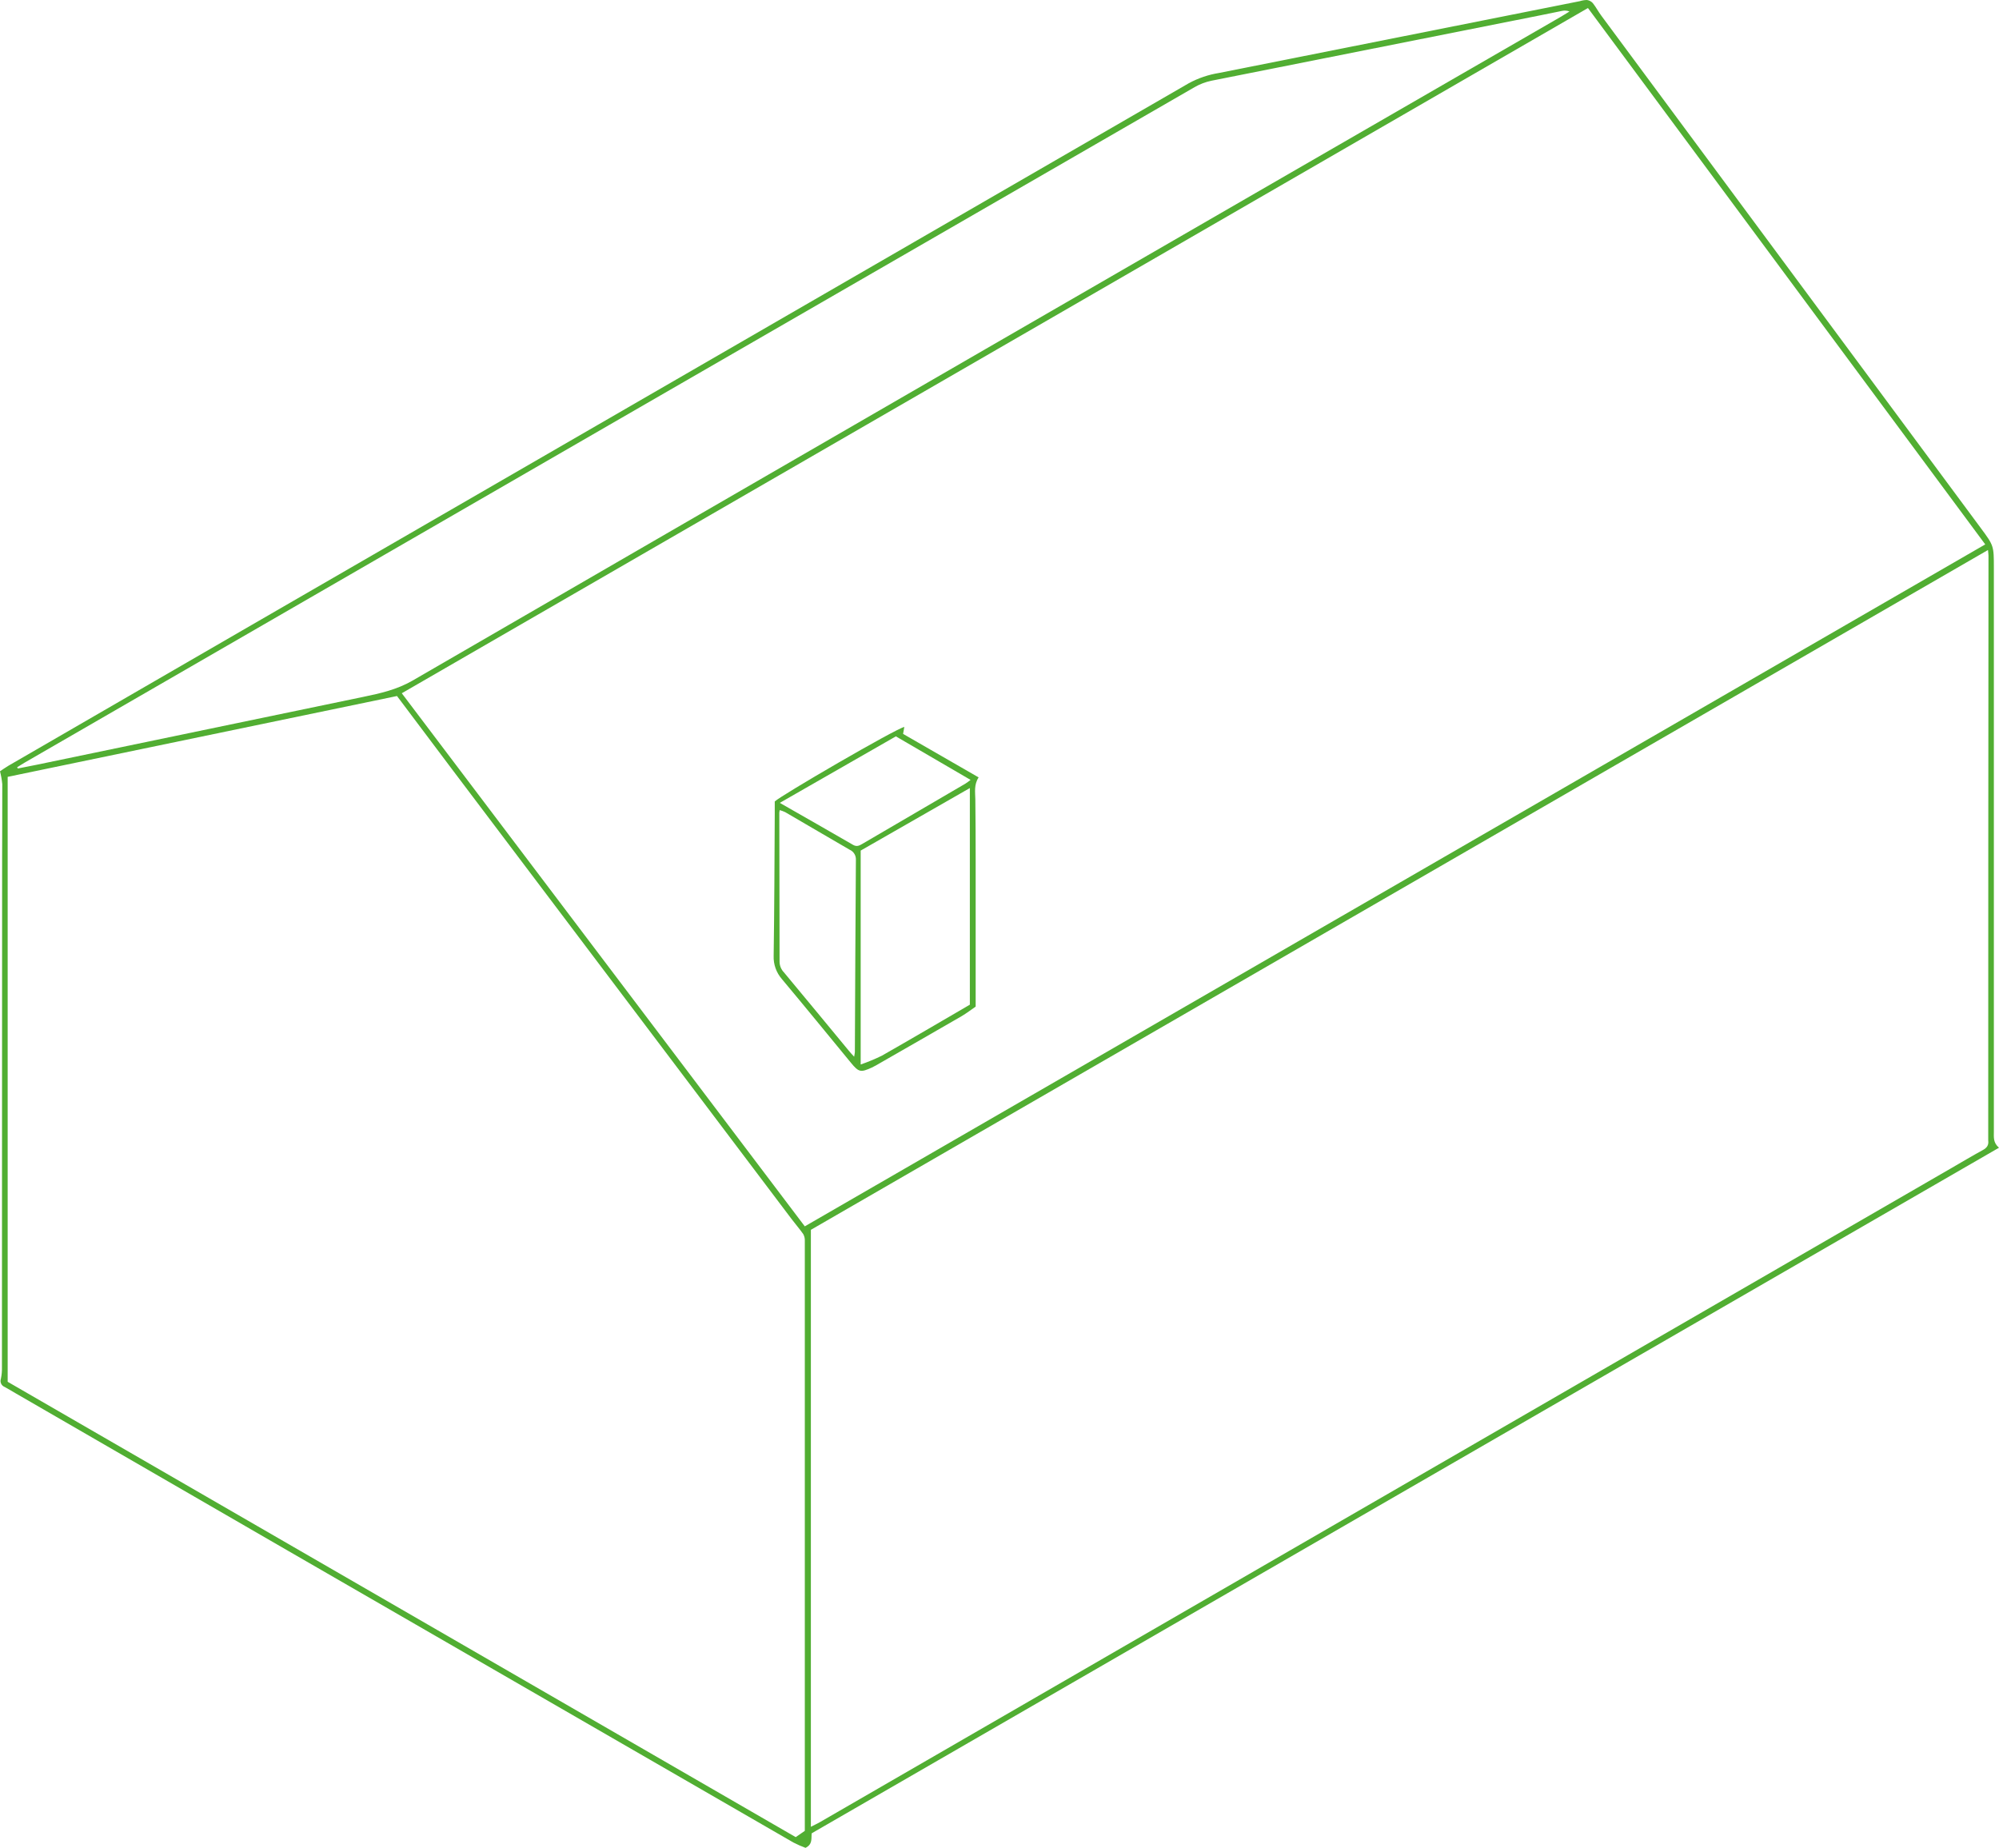
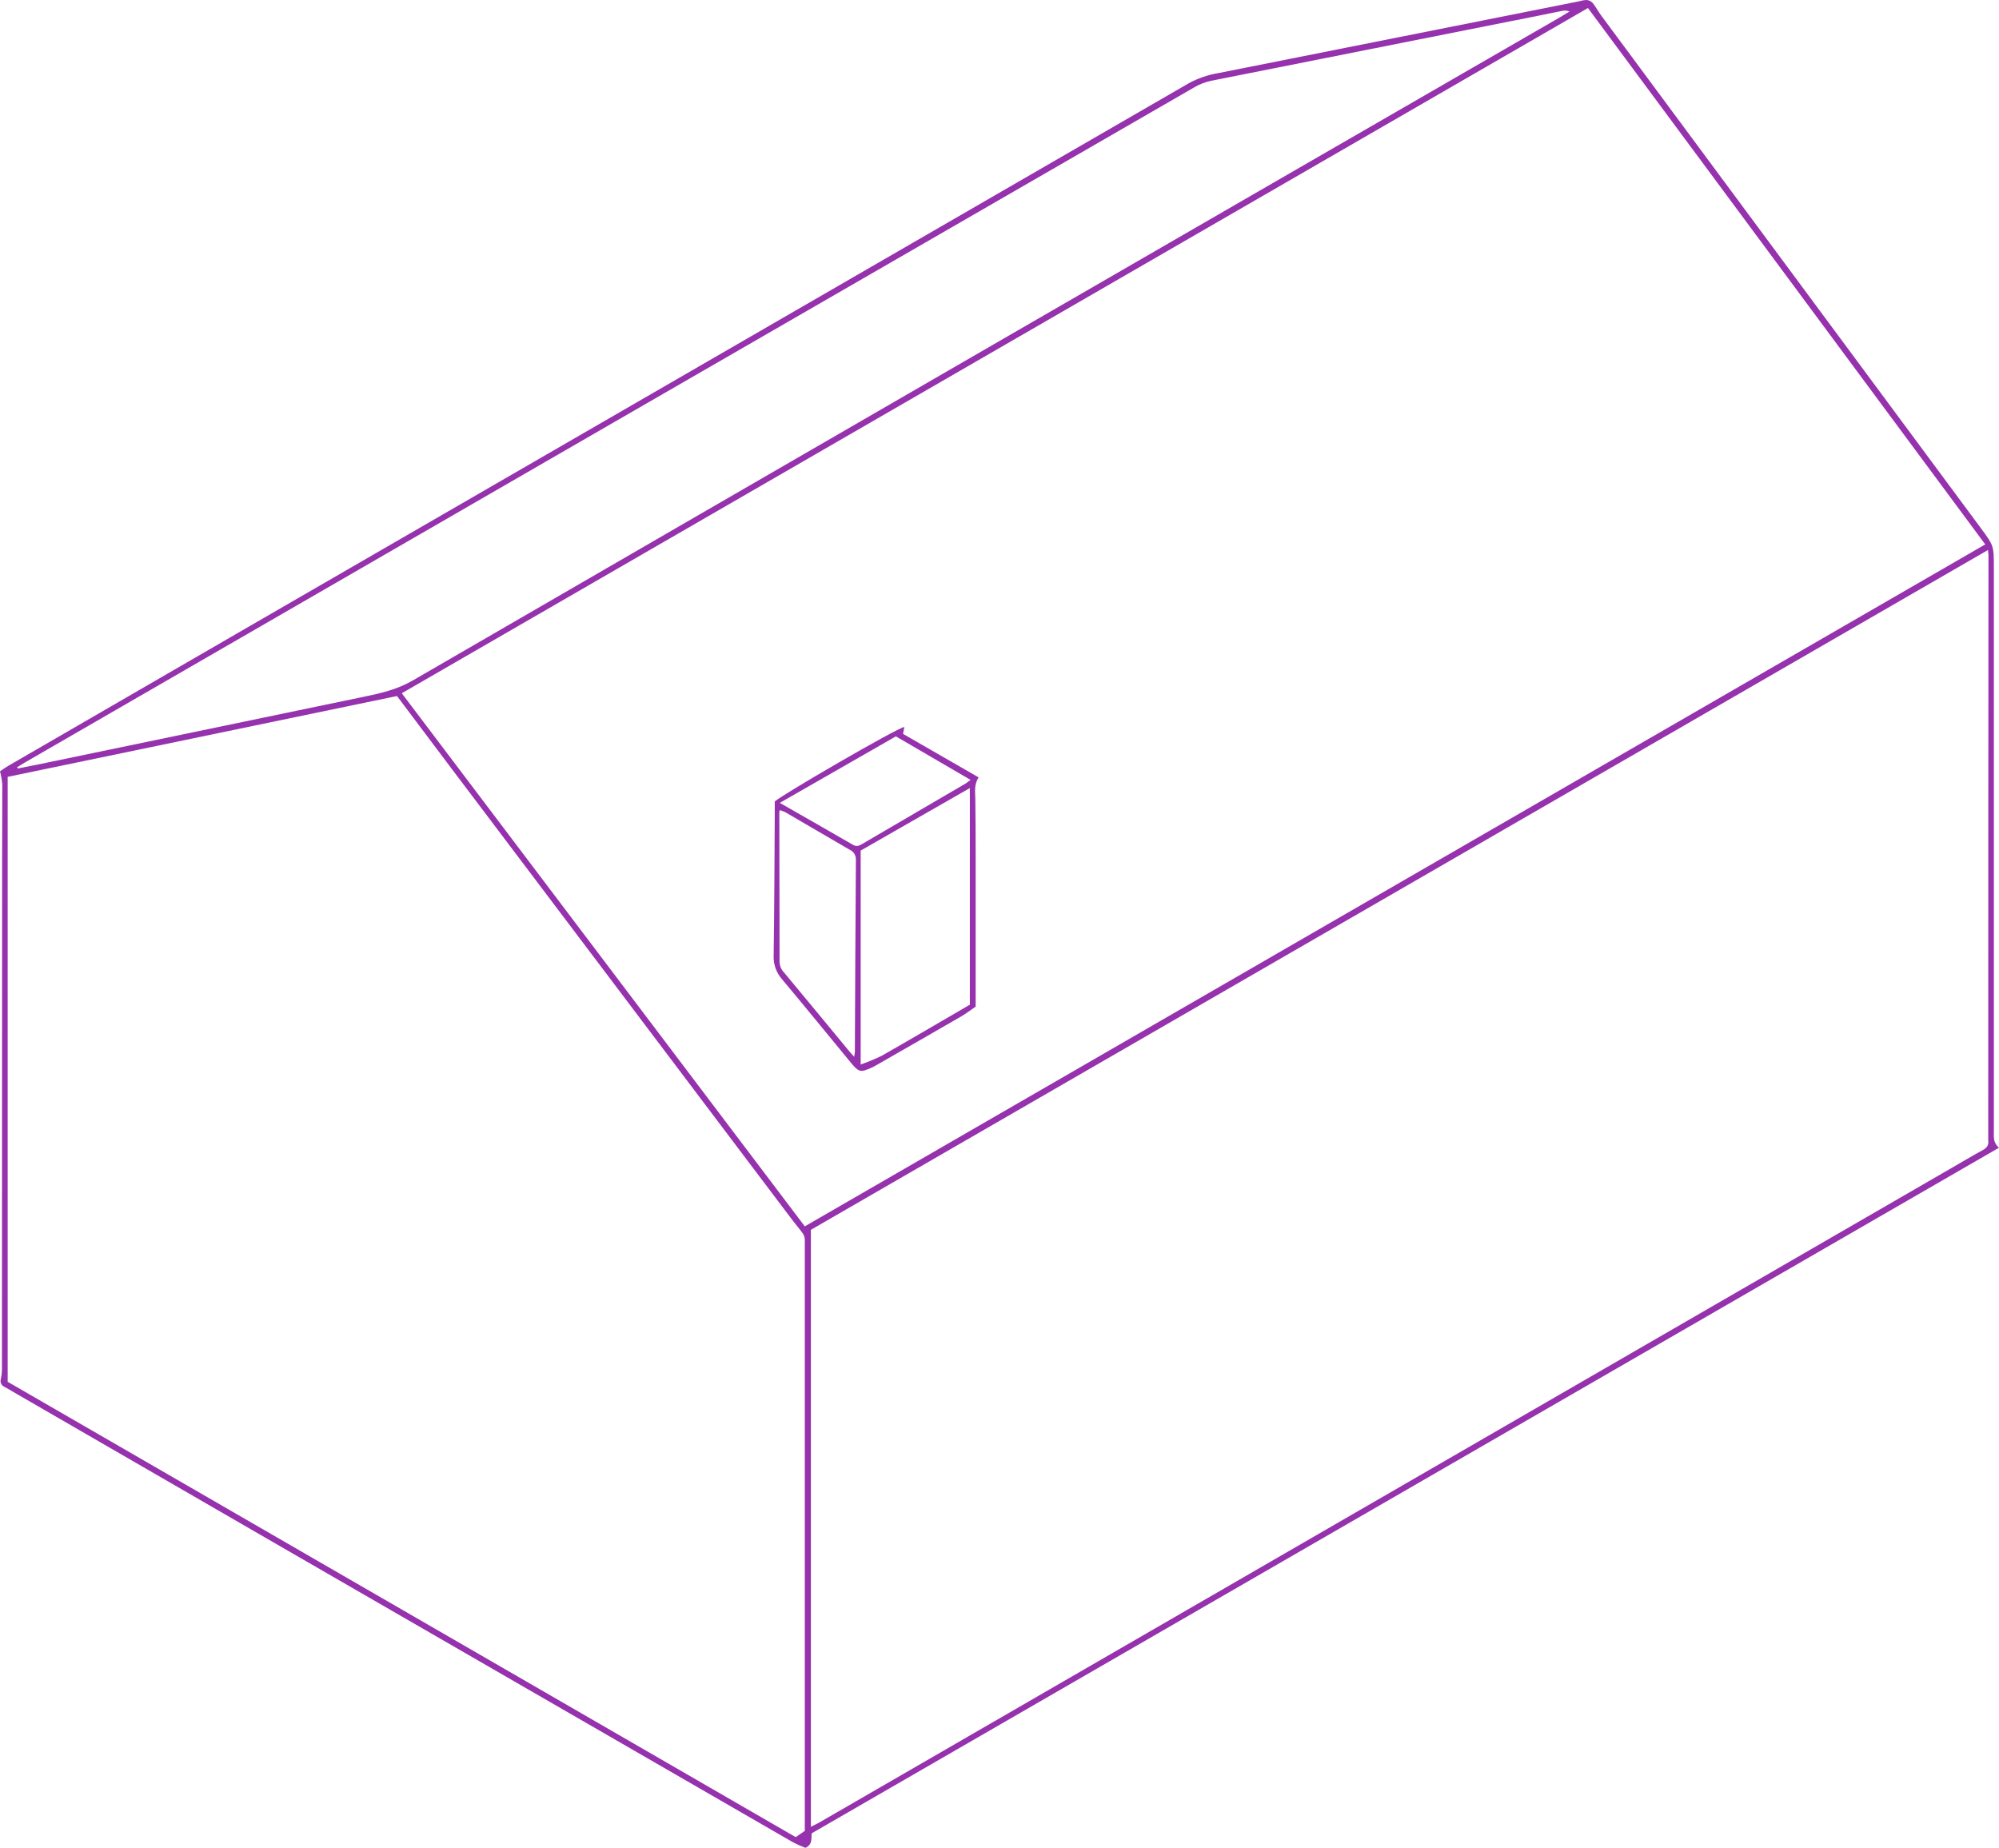
<svg xmlns="http://www.w3.org/2000/svg" width="781.48" height="722.34" viewBox="0 0 781.48 722.34">
  <g id="isometric_house" transform="translate(0 0)">
    <g id="Layer_1" data-name="Layer 1">
-       <path id="Path_10" data-name="Path 10" d="M781.48,448.65l-464.15,268c-.26,2,.46,4.25-2.42,5.69a41.539,41.539,0,0,1-4.75-2.09q-98.78-57-197.5-114Q59.41,575.49,6.16,544.68c-1.45-.84-2.88-1.73-4.36-2.52A2.5,2.5,0,0,1,.35,539a19.74,19.74,0,0,0,.41-4.61q0-99.72.07-199.44c0-9.48.1-19,.06-28.44a32,32,0,0,0-.89-5c.76-.51,2-1.41,3.25-2.15q47.63-27.58,95.26-55.13Q281.66,138.36,464.77,32.52a37.15,37.15,0,0,1,11.8-4L580.22,7.9,617.59.46A9.679,9.679,0,0,1,620.41,0a3.8,3.8,0,0,1,2.28,1.22c1.25,1.58,2.19,3.41,3.39,5Q700.18,106.3,774.3,206.34c5.18,7,5.17,7,5.17,15.74V442.4C779.46,444.55,779.17,446.71,781.48,448.65ZM157.07,271,314.62,479.39,776.1,212.81,620.79,3.14Zm620.11-56L317,480.75V714.11c1.44-.74,2.49-1.22,3.49-1.79L762.71,456.71c4.15-2.4,8.27-4.86,12.48-7.16,1.59-.87,2.32-1.95,2.08-3.72a7.787,7.787,0,0,1,0-1.08q0-113.76.1-227.52C777.36,216.67,777.27,216.1,777.18,215ZM3,540.15l308.07,178,3.56-2.45V485.04a4.89,4.89,0,0,0-.62-2.64c-1.41-2-3.07-3.9-4.56-5.88q-66.3-87.87-132.65-175.7-10.8-14.34-21.6-28.74L3,303.68ZM6.69,299.94l.29.47c2.46-.49,4.93-1,7.38-1.46Q78.23,285.69,142.1,272.4c6.62-1.38,13-2.79,19.18-6.35q224.1-129.78,448.4-259.2c1.32-.76,2.59-1.57,3.89-2.36a5,5,0,0,0-2.86-.24c-2.94.57-5.87,1.21-8.8,1.79Q537.74,18.77,473.59,31.56A22.25,22.25,0,0,0,467,34.07Q238.29,166,9.7,298.08C8.68,298.67,7.69,299.32,6.69,299.94Z" fill="#51ae32" />
-       <path id="Path_11" data-name="Path 11" d="M353.53,284.16l-.48,2.73,29.53,17c-1.88,2.88-1.33,5.73-1.29,8.57.11,7.79.12,15.59.13,23.38v57.65c-1.7,1.16-3.58,2.63-5.61,3.81-10.58,6.13-21.19,12.19-31.8,18.28-1,.59-2.07,1.21-3.15,1.72-4.38,2-5.12,1.88-8.17-1.82-9-10.92-17.92-21.89-27-32.73a13.08,13.08,0,0,1-3.24-9.13c.28-18.46.32-36.94.43-55.41V313.3C305.19,311,349.9,285,353.53,284.16ZM336.47,332.5v83.62a72.651,72.651,0,0,0,8.28-3.44c11.44-6.51,22.79-13.19,34.4-19.94V308.06Zm-2.55,80.58c.17-1.11.27-1.47.28-1.82.12-25.07.21-50.13.4-75.2a4.077,4.077,0,0,0-2.47-3.91c-8.4-4.86-16.76-9.79-25.16-14.67a13.659,13.659,0,0,0-2.16-.8q-.1.5-.15,1c0,19.43.11,38.86.1,58.29a6.06,6.06,0,0,0,1.71,4.14q12.64,15.19,25.22,30.46c.58.73,1.22,1.43,2.23,2.51Zm16.31-125.23-45.38,26c9.92,5.67,19.3,11,28.62,16.4,1.44.84,2.43.34,3.61-.35l40.35-23.58a24.451,24.451,0,0,0,2-1.45Z" fill="#51ae32" />
+       <path id="Path_10" data-name="Path 10" d="M781.48,448.65l-464.15,268c-.26,2,.46,4.25-2.42,5.69a41.539,41.539,0,0,1-4.75-2.09q-98.78-57-197.5-114Q59.41,575.49,6.16,544.68c-1.45-.84-2.88-1.73-4.36-2.52A2.5,2.5,0,0,1,.35,539a19.74,19.74,0,0,0,.41-4.61q0-99.72.07-199.44c0-9.48.1-19,.06-28.44a32,32,0,0,0-.89-5c.76-.51,2-1.41,3.25-2.15q47.63-27.58,95.26-55.13Q281.66,138.36,464.77,32.52a37.15,37.15,0,0,1,11.8-4L580.22,7.9,617.59.46A9.679,9.679,0,0,1,620.41,0a3.8,3.8,0,0,1,2.28,1.22c1.25,1.58,2.19,3.41,3.39,5Q700.18,106.3,774.3,206.34c5.18,7,5.17,7,5.17,15.74V442.4C779.46,444.55,779.17,446.71,781.48,448.65ZM157.07,271,314.62,479.39,776.1,212.81,620.79,3.14Zm620.11-56L317,480.75V714.11c1.44-.74,2.49-1.22,3.49-1.79L762.71,456.71c4.15-2.4,8.27-4.86,12.48-7.16,1.59-.87,2.32-1.95,2.08-3.72a7.787,7.787,0,0,1,0-1.08q0-113.76.1-227.52C777.36,216.67,777.27,216.1,777.18,215ZM3,540.15l308.07,178,3.56-2.45V485.04a4.89,4.89,0,0,0-.62-2.64c-1.41-2-3.07-3.9-4.56-5.88q-66.3-87.87-132.65-175.7-10.8-14.34-21.6-28.74L3,303.68ZM6.69,299.94l.29.47c2.46-.49,4.93-1,7.38-1.46Q78.23,285.69,142.1,272.4c6.62-1.38,13-2.79,19.18-6.35q224.1-129.78,448.4-259.2c1.32-.76,2.59-1.57,3.89-2.36a5,5,0,0,0-2.86-.24c-2.94.57-5.87,1.21-8.8,1.79Q537.74,18.77,473.59,31.56A22.25,22.25,0,0,0,467,34.07Q238.29,166,9.7,298.08C8.68,298.67,7.69,299.32,6.69,299.94Z" fill="#9632ae" />
+       <path id="Path_11" data-name="Path 11" d="M353.53,284.16l-.48,2.73,29.53,17c-1.88,2.88-1.33,5.73-1.29,8.57.11,7.79.12,15.59.13,23.38v57.65c-1.7,1.16-3.58,2.63-5.61,3.81-10.58,6.13-21.19,12.19-31.8,18.28-1,.59-2.07,1.21-3.15,1.72-4.38,2-5.12,1.88-8.17-1.82-9-10.92-17.92-21.89-27-32.73a13.08,13.08,0,0,1-3.24-9.13c.28-18.46.32-36.94.43-55.41V313.3C305.19,311,349.9,285,353.53,284.16ZM336.47,332.5v83.62a72.651,72.651,0,0,0,8.28-3.44c11.44-6.51,22.79-13.19,34.4-19.94V308.06Zm-2.55,80.58c.17-1.11.27-1.47.28-1.82.12-25.07.21-50.13.4-75.2a4.077,4.077,0,0,0-2.47-3.91c-8.4-4.86-16.76-9.79-25.16-14.67a13.659,13.659,0,0,0-2.16-.8q-.1.5-.15,1c0,19.43.11,38.86.1,58.29a6.06,6.06,0,0,0,1.71,4.14q12.64,15.19,25.22,30.46c.58.73,1.22,1.43,2.23,2.51Zm16.31-125.23-45.38,26c9.92,5.67,19.3,11,28.62,16.4,1.44.84,2.43.34,3.61-.35l40.35-23.58a24.451,24.451,0,0,0,2-1.45Z" fill="#9632ae" />
    </g>
  </g>
</svg>
